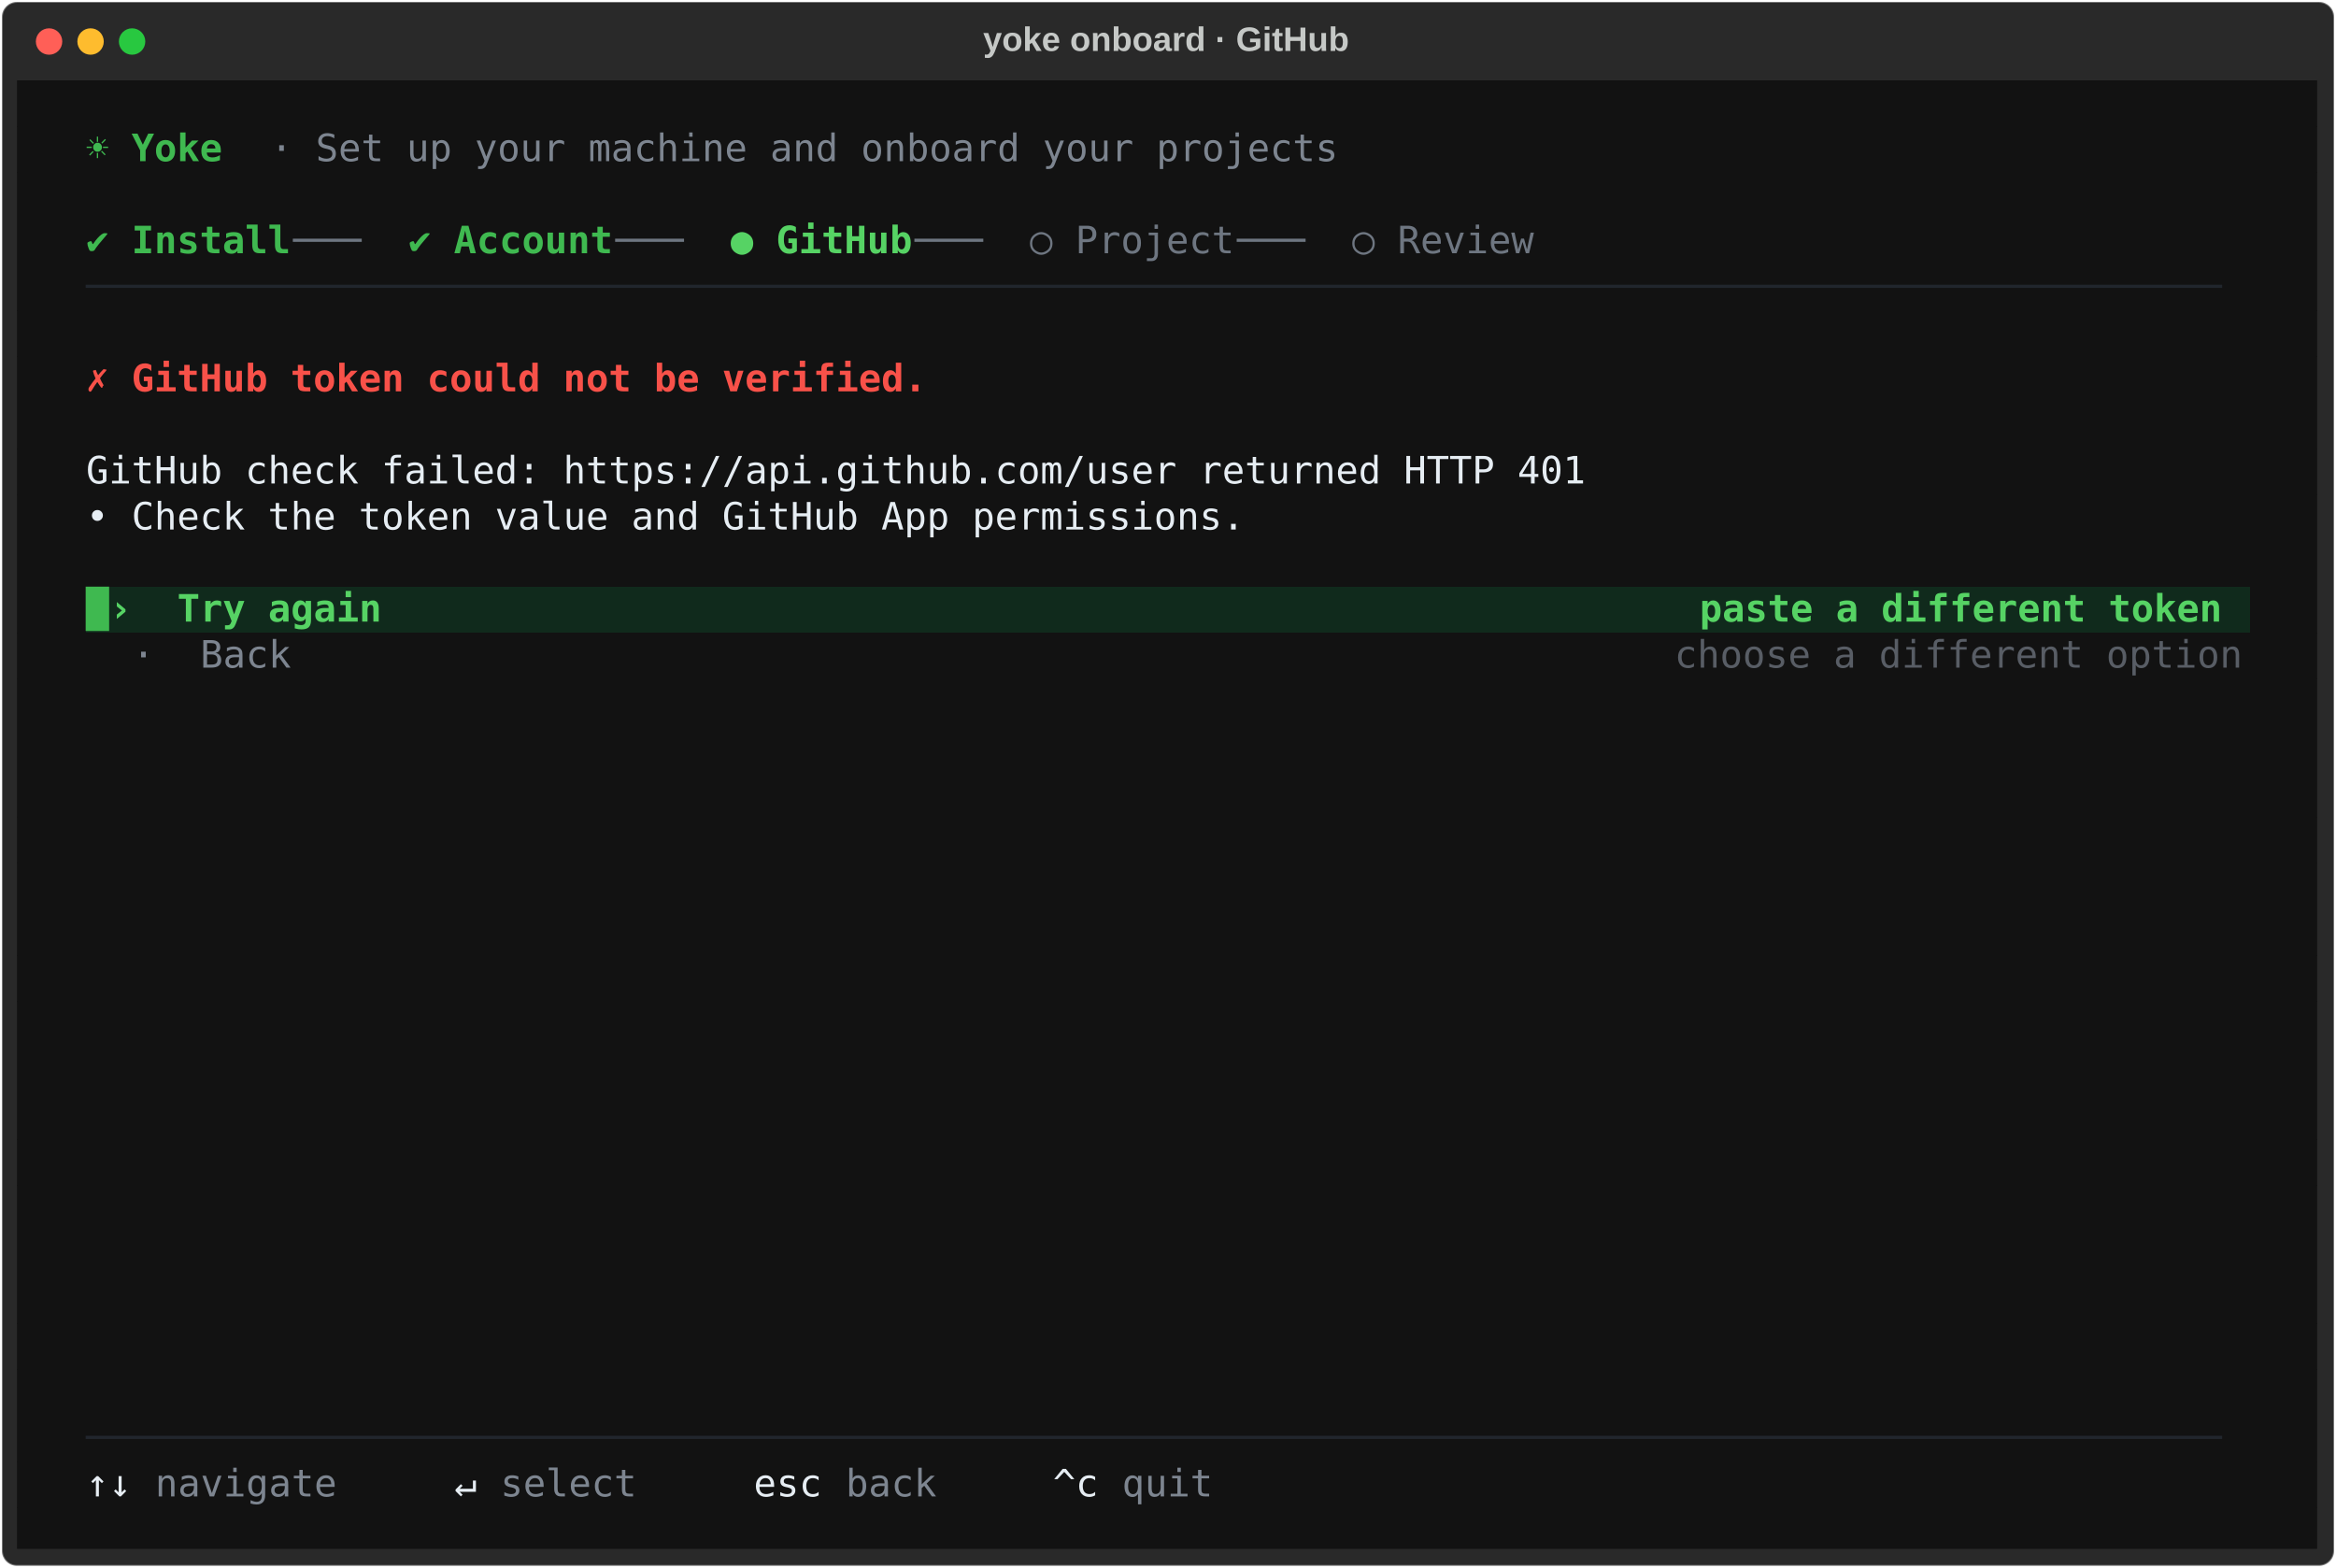
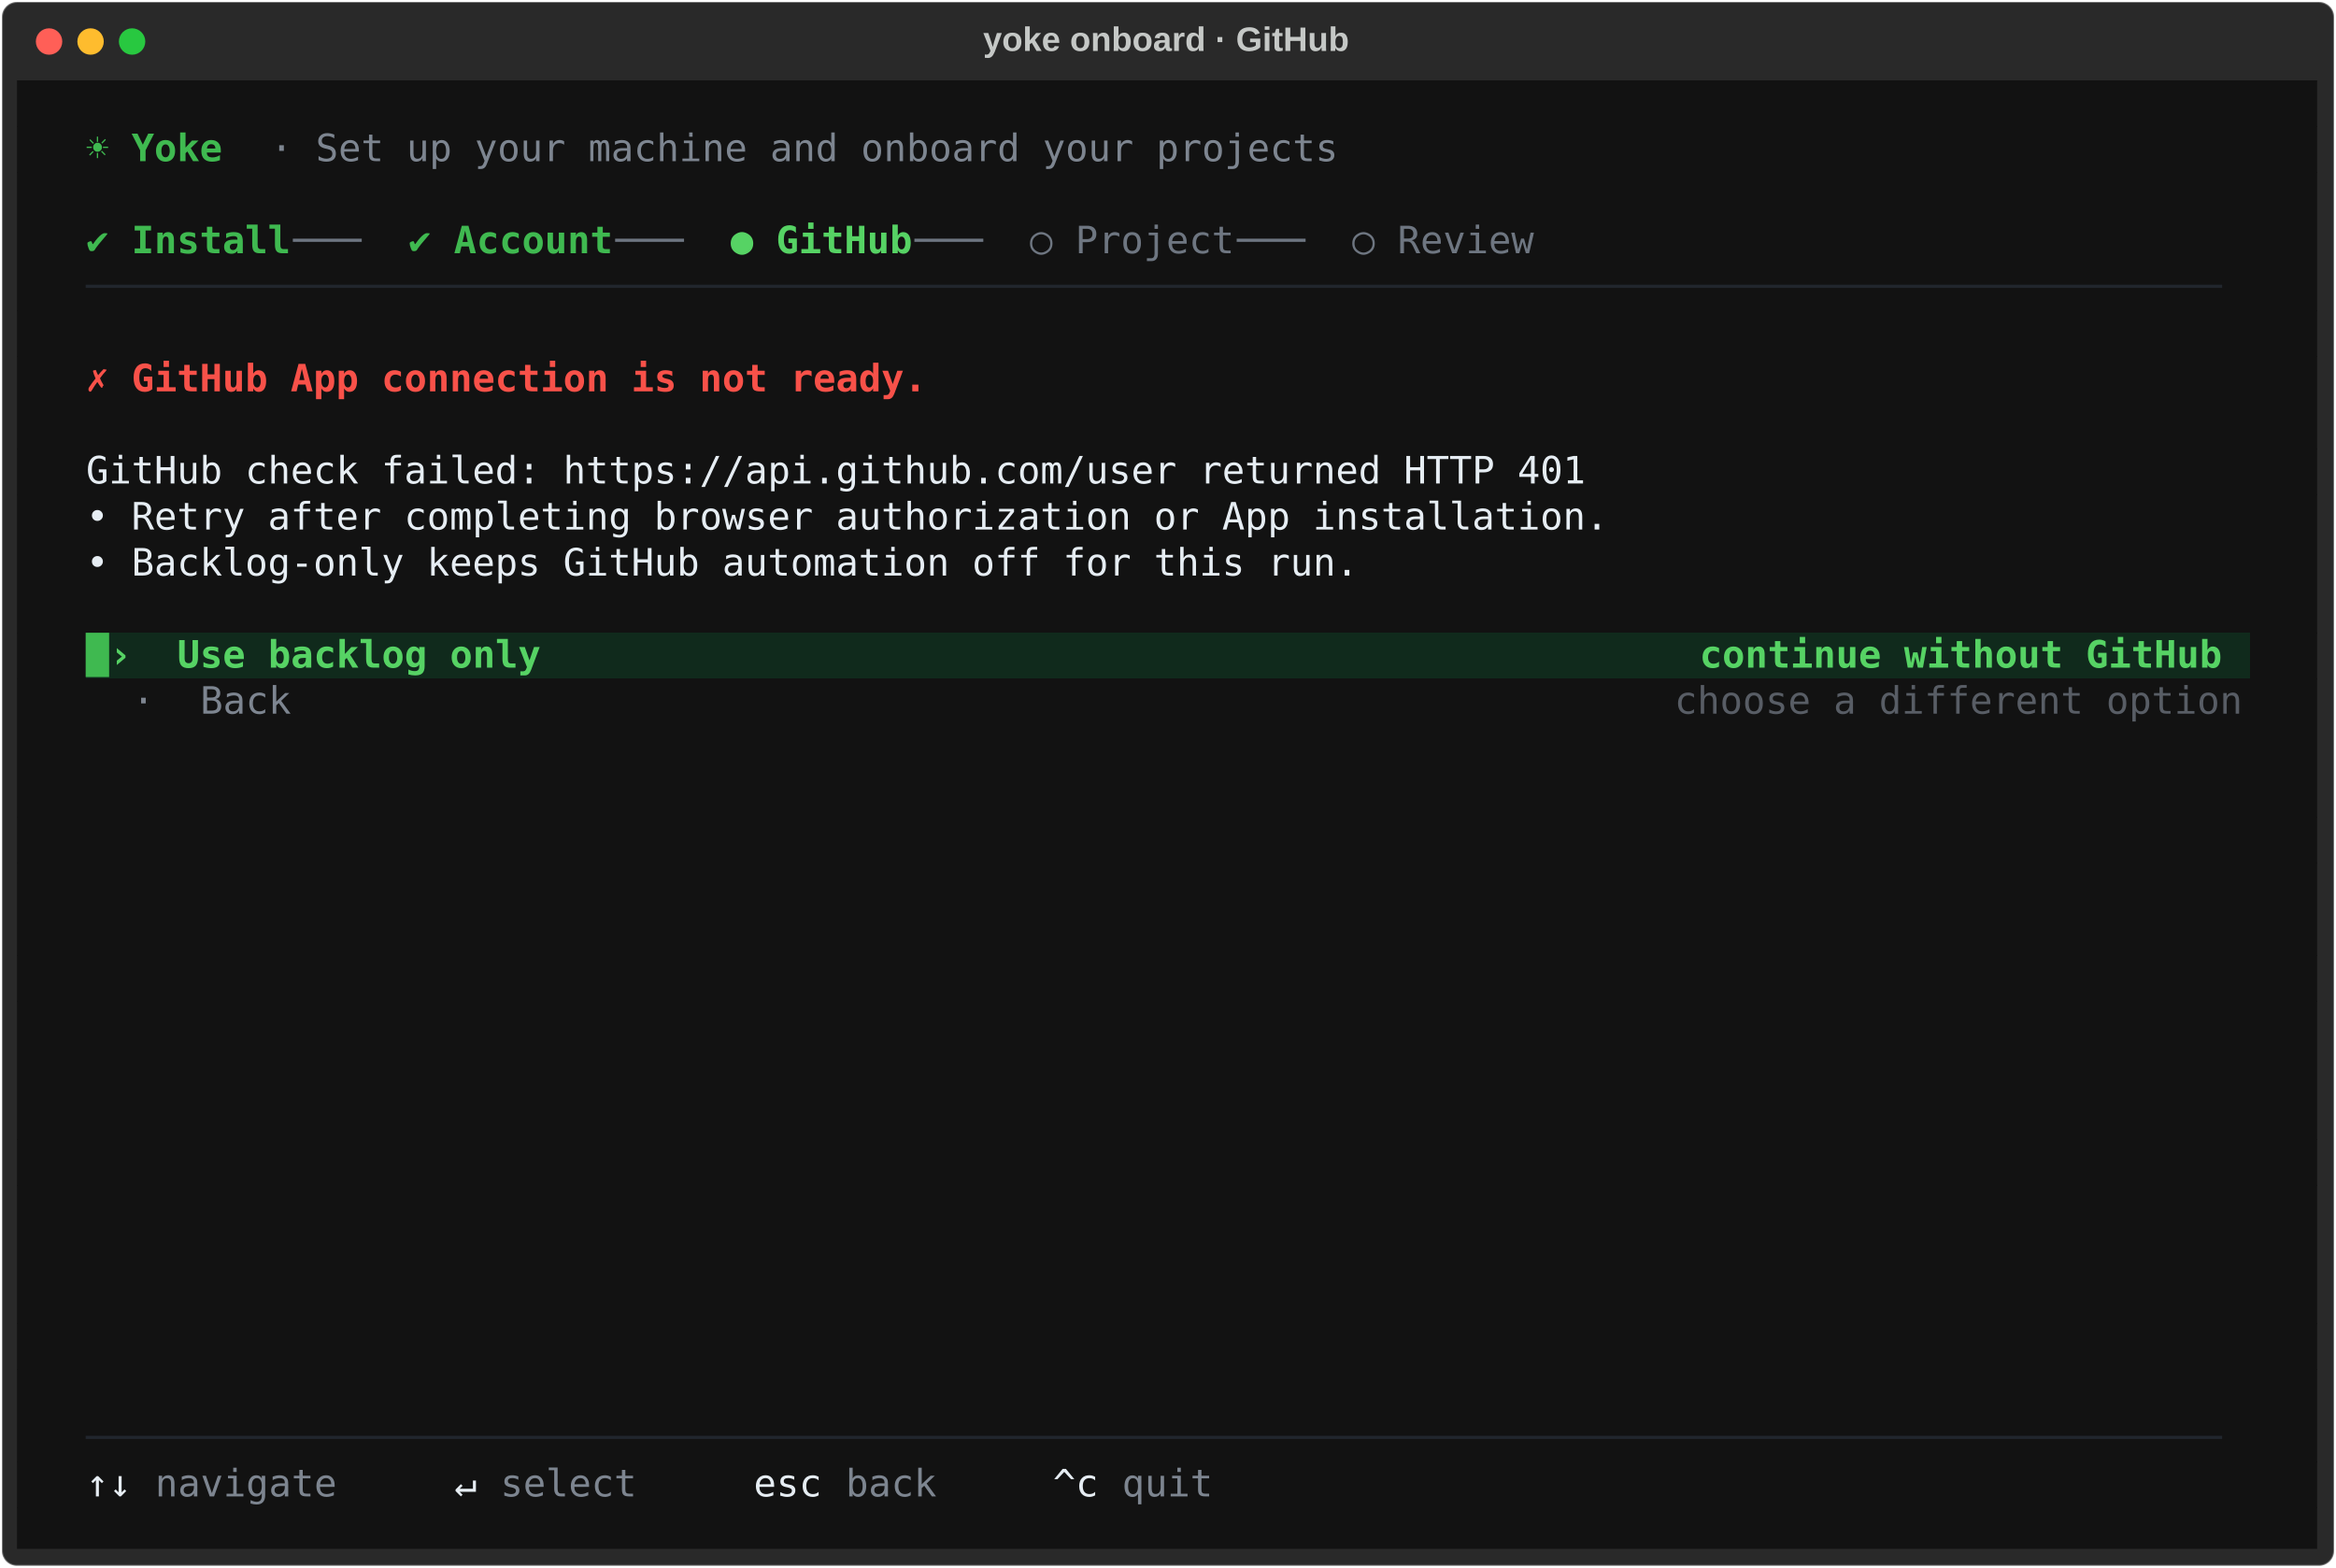
<svg xmlns="http://www.w3.org/2000/svg" class="rich-terminal" viewBox="0 0 1238 830.8">
  <style>

    @font-face {
        font-family: "Fira Code";
        src: local("FiraCode-Regular"),
                url("https://cdnjs.cloudflare.com/ajax/libs/firacode/{{VERSION}}/woff2/FiraCode-Regular.woff2") format("woff2"),
                url("https://cdnjs.cloudflare.com/ajax/libs/firacode/{{VERSION}}/woff/FiraCode-Regular.woff") format("woff");
        font-style: normal;
        font-weight: 400;
    }
    @font-face {
        font-family: "Fira Code";
        src: local("FiraCode-Bold"),
                url("https://cdnjs.cloudflare.com/ajax/libs/firacode/{{VERSION}}/woff2/FiraCode-Bold.woff2") format("woff2"),
                url("https://cdnjs.cloudflare.com/ajax/libs/firacode/{{VERSION}}/woff/FiraCode-Bold.woff") format("woff");
        font-style: bold;
        font-weight: 700;
    }

    .terminal-YOKE-matrix {
        font-family: Fira Code, monospace;
        font-size: 20px;
        line-height: 24.4px;
        font-variant-east-asian: full-width;
    }

    .terminal-YOKE-title {
        font-size: 18px;
        font-weight: bold;
        font-family: arial;
    }

    .terminal-YOKE-r1 { fill: #c5c8c6 }
.terminal-YOKE-r2 { fill: #3fb950;font-weight: bold }
.terminal-YOKE-r3 { fill: #e6edf3 }
.terminal-YOKE-r4 { fill: #7d8590 }
.terminal-YOKE-r5 { fill: #6e7681 }
.terminal-YOKE-r6 { fill: #56d364;font-weight: bold }
.terminal-YOKE-r7 { fill: #21262d }
.terminal-YOKE-r8 { fill: #f85149;font-weight: bold }
.terminal-YOKE-r9 { fill: #3fb950 }
.terminal-YOKE-r10 { fill: #00ff00 }
.terminal-YOKE-r11 { fill: #585d65 }
    </style>
  <defs>
    <clipPath id="terminal-YOKE-clip-terminal">
      <rect x="0" y="0" width="1219.0" height="779.8" />
    </clipPath>
    <clipPath id="terminal-YOKE-line-0">
      <rect x="0" y="1.5" width="1220" height="24.65" />
    </clipPath>
    <clipPath id="terminal-YOKE-line-1">
      <rect x="0" y="25.9" width="1220" height="24.65" />
    </clipPath>
    <clipPath id="terminal-YOKE-line-2">
      <rect x="0" y="50.3" width="1220" height="24.65" />
    </clipPath>
    <clipPath id="terminal-YOKE-line-3">
      <rect x="0" y="74.7" width="1220" height="24.65" />
    </clipPath>
    <clipPath id="terminal-YOKE-line-4">
      <rect x="0" y="99.1" width="1220" height="24.65" />
    </clipPath>
    <clipPath id="terminal-YOKE-line-5">
      <rect x="0" y="123.5" width="1220" height="24.65" />
    </clipPath>
    <clipPath id="terminal-YOKE-line-6">
      <rect x="0" y="147.9" width="1220" height="24.65" />
    </clipPath>
    <clipPath id="terminal-YOKE-line-7">
      <rect x="0" y="172.3" width="1220" height="24.65" />
    </clipPath>
    <clipPath id="terminal-YOKE-line-8">
      <rect x="0" y="196.7" width="1220" height="24.65" />
    </clipPath>
    <clipPath id="terminal-YOKE-line-9">
      <rect x="0" y="221.1" width="1220" height="24.65" />
    </clipPath>
    <clipPath id="terminal-YOKE-line-10">
      <rect x="0" y="245.5" width="1220" height="24.65" />
    </clipPath>
    <clipPath id="terminal-YOKE-line-11">
      <rect x="0" y="269.9" width="1220" height="24.65" />
    </clipPath>
    <clipPath id="terminal-YOKE-line-12">
      <rect x="0" y="294.3" width="1220" height="24.65" />
    </clipPath>
    <clipPath id="terminal-YOKE-line-13">
      <rect x="0" y="318.7" width="1220" height="24.65" />
    </clipPath>
    <clipPath id="terminal-YOKE-line-14">
      <rect x="0" y="343.1" width="1220" height="24.65" />
    </clipPath>
    <clipPath id="terminal-YOKE-line-15">
      <rect x="0" y="367.5" width="1220" height="24.65" />
    </clipPath>
    <clipPath id="terminal-YOKE-line-16">
      <rect x="0" y="391.9" width="1220" height="24.65" />
    </clipPath>
    <clipPath id="terminal-YOKE-line-17">
      <rect x="0" y="416.3" width="1220" height="24.65" />
    </clipPath>
    <clipPath id="terminal-YOKE-line-18">
      <rect x="0" y="440.7" width="1220" height="24.65" />
    </clipPath>
    <clipPath id="terminal-YOKE-line-19">
      <rect x="0" y="465.1" width="1220" height="24.65" />
    </clipPath>
    <clipPath id="terminal-YOKE-line-20">
      <rect x="0" y="489.5" width="1220" height="24.65" />
    </clipPath>
    <clipPath id="terminal-YOKE-line-21">
      <rect x="0" y="513.9" width="1220" height="24.65" />
    </clipPath>
    <clipPath id="terminal-YOKE-line-22">
      <rect x="0" y="538.3" width="1220" height="24.65" />
    </clipPath>
    <clipPath id="terminal-YOKE-line-23">
      <rect x="0" y="562.7" width="1220" height="24.65" />
    </clipPath>
    <clipPath id="terminal-YOKE-line-24">
      <rect x="0" y="587.1" width="1220" height="24.65" />
    </clipPath>
    <clipPath id="terminal-YOKE-line-25">
      <rect x="0" y="611.5" width="1220" height="24.65" />
    </clipPath>
    <clipPath id="terminal-YOKE-line-26">
      <rect x="0" y="635.9" width="1220" height="24.65" />
    </clipPath>
    <clipPath id="terminal-YOKE-line-27">
      <rect x="0" y="660.3" width="1220" height="24.65" />
    </clipPath>
    <clipPath id="terminal-YOKE-line-28">
      <rect x="0" y="684.7" width="1220" height="24.65" />
    </clipPath>
    <clipPath id="terminal-YOKE-line-29">
      <rect x="0" y="709.1" width="1220" height="24.65" />
    </clipPath>
    <clipPath id="terminal-YOKE-line-30">
      <rect x="0" y="733.5" width="1220" height="24.65" />
    </clipPath>
  </defs>
  <rect fill="#292929" stroke="rgba(255,255,255,0.35)" stroke-width="1" x="1" y="1" width="1236" height="828.8" rx="8" />
  <text class="terminal-YOKE-title" fill="#c5c8c6" text-anchor="middle" x="618" y="27">yoke onboard · GitHub</text>
  <g transform="translate(26,22)">
    <circle cx="0" cy="0" r="7" fill="#ff5f57" />
    <circle cx="22" cy="0" r="7" fill="#febc2e" />
    <circle cx="44" cy="0" r="7" fill="#28c840" />
  </g>
  <g transform="translate(9, 41)" clip-path="url(#terminal-YOKE-clip-terminal)">
    <rect fill="#121212" x="0" y="1.5" width="1220" height="24.65" shape-rendering="crispEdges" />
    <rect fill="#121212" x="0" y="25.9" width="36.6" height="24.65" shape-rendering="crispEdges" />
    <rect fill="#121212" x="36.6" y="25.9" width="73.2" height="24.65" shape-rendering="crispEdges" />
    <rect fill="#121212" x="109.8" y="25.9" width="24.4" height="24.65" shape-rendering="crispEdges" />
    <rect fill="#121212" x="134.2" y="25.9" width="573.4" height="24.65" shape-rendering="crispEdges" />
    <rect fill="#121212" x="707.6" y="25.9" width="512.4" height="24.65" shape-rendering="crispEdges" />
    <rect fill="#121212" x="0" y="50.3" width="1220" height="24.65" shape-rendering="crispEdges" />
    <rect fill="#121212" x="0" y="74.7" width="36.6" height="24.65" shape-rendering="crispEdges" />
    <rect fill="#121212" x="36.6" y="74.7" width="109.8" height="24.65" shape-rendering="crispEdges" />
    <rect fill="#121212" x="146.4" y="74.7" width="61" height="24.65" shape-rendering="crispEdges" />
    <rect fill="#121212" x="207.4" y="74.7" width="109.8" height="24.65" shape-rendering="crispEdges" />
    <rect fill="#121212" x="317.2" y="74.7" width="61" height="24.65" shape-rendering="crispEdges" />
    <rect fill="#121212" x="378.2" y="74.7" width="97.6" height="24.65" shape-rendering="crispEdges" />
    <rect fill="#121212" x="475.8" y="74.7" width="61" height="24.65" shape-rendering="crispEdges" />
    <rect fill="#121212" x="536.8" y="74.7" width="109.8" height="24.65" shape-rendering="crispEdges" />
    <rect fill="#121212" x="646.6" y="74.7" width="61" height="24.65" shape-rendering="crispEdges" />
    <rect fill="#121212" x="707.6" y="74.7" width="97.6" height="24.65" shape-rendering="crispEdges" />
    <rect fill="#121212" x="805.2" y="74.7" width="414.8" height="24.65" shape-rendering="crispEdges" />
    <rect fill="#121212" x="0" y="99.1" width="36.6" height="24.65" shape-rendering="crispEdges" />
    <rect fill="#121212" x="36.6" y="99.1" width="1146.8" height="24.65" shape-rendering="crispEdges" />
    <rect fill="#121212" x="1183.4" y="99.1" width="36.6" height="24.65" shape-rendering="crispEdges" />
    <rect fill="#121212" x="0" y="123.5" width="1220" height="24.65" shape-rendering="crispEdges" />
    <rect fill="#121212" x="0" y="147.9" width="36.6" height="24.65" shape-rendering="crispEdges" />
    <rect fill="#121212" x="36.6" y="147.9" width="451.4" height="24.65" shape-rendering="crispEdges" />
    <rect fill="#121212" x="488" y="147.9" width="732" height="24.65" shape-rendering="crispEdges" />
    <rect fill="#121212" x="0" y="172.3" width="36.6" height="24.65" shape-rendering="crispEdges" />
    <rect fill="#121212" x="36.6" y="172.3" width="0" height="24.65" shape-rendering="crispEdges" />
    <rect fill="#121212" x="36.6" y="172.3" width="1183.4" height="24.65" shape-rendering="crispEdges" />
    <rect fill="#121212" x="0" y="196.7" width="36.6" height="24.65" shape-rendering="crispEdges" />
    <rect fill="#121212" x="36.6" y="196.7" width="805.2" height="24.65" shape-rendering="crispEdges" />
    <rect fill="#121212" x="841.8" y="196.7" width="378.2" height="24.65" shape-rendering="crispEdges" />
    <rect fill="#121212" x="0" y="221.1" width="36.6" height="24.65" shape-rendering="crispEdges" />
-     <rect fill="#121212" x="36.6" y="221.1" width="646.6" height="24.65" shape-rendering="crispEdges" />
-     <rect fill="#121212" x="683.2" y="221.1" width="536.8" height="24.65" shape-rendering="crispEdges" />
+     <rect fill="#121212" x="36.6" y="221.1" width="841.8" height="24.65" shape-rendering="crispEdges" />
+     <rect fill="#121212" x="878.4" y="221.1" width="341.6" height="24.65" shape-rendering="crispEdges" />
    <rect fill="#121212" x="0" y="245.5" width="36.6" height="24.65" shape-rendering="crispEdges" />
-     <rect fill="#121212" x="36.6" y="245.5" width="0" height="24.65" shape-rendering="crispEdges" />
-     <rect fill="#121212" x="36.6" y="245.5" width="1183.4" height="24.65" shape-rendering="crispEdges" />
+     <rect fill="#121212" x="36.6" y="245.5" width="707.6" height="24.65" shape-rendering="crispEdges" />
+     <rect fill="#121212" x="744.2" y="245.5" width="475.8" height="24.65" shape-rendering="crispEdges" />
    <rect fill="#121212" x="0" y="269.9" width="36.6" height="24.65" shape-rendering="crispEdges" />
-     <rect fill="#102a1c" x="36.6" y="269.9" width="12.2" height="24.65" shape-rendering="crispEdges" />
-     <rect fill="#102a1c" x="48.8" y="269.9" width="1134.6" height="24.65" shape-rendering="crispEdges" />
-     <rect fill="#121212" x="1183.4" y="269.9" width="36.6" height="24.65" shape-rendering="crispEdges" />
+     <rect fill="#121212" x="36.6" y="269.9" width="0" height="24.65" shape-rendering="crispEdges" />
+     <rect fill="#121212" x="36.6" y="269.9" width="1183.4" height="24.65" shape-rendering="crispEdges" />
    <rect fill="#121212" x="0" y="294.3" width="36.6" height="24.65" shape-rendering="crispEdges" />
-     <rect fill="#121212" x="36.6" y="294.3" width="12.2" height="24.65" shape-rendering="crispEdges" />
-     <rect fill="#121212" x="48.8" y="294.3" width="12.2" height="24.65" shape-rendering="crispEdges" />
-     <rect fill="#121212" x="61" y="294.3" width="817.4" height="24.65" shape-rendering="crispEdges" />
-     <rect fill="#121212" x="878.4" y="294.3" width="305" height="24.65" shape-rendering="crispEdges" />
+     <rect fill="#102a1c" x="36.6" y="294.3" width="12.2" height="24.65" shape-rendering="crispEdges" />
+     <rect fill="#102a1c" x="48.8" y="294.3" width="1134.6" height="24.65" shape-rendering="crispEdges" />
    <rect fill="#121212" x="1183.4" y="294.3" width="36.6" height="24.65" shape-rendering="crispEdges" />
    <rect fill="#121212" x="0" y="318.7" width="36.6" height="24.65" shape-rendering="crispEdges" />
-     <rect fill="#121212" x="36.6" y="318.7" width="1183.4" height="24.65" shape-rendering="crispEdges" />
+     <rect fill="#121212" x="36.6" y="318.7" width="12.2" height="24.65" shape-rendering="crispEdges" />
+     <rect fill="#121212" x="48.8" y="318.7" width="12.2" height="24.65" shape-rendering="crispEdges" />
+     <rect fill="#121212" x="61" y="318.7" width="817.4" height="24.65" shape-rendering="crispEdges" />
+     <rect fill="#121212" x="878.4" y="318.7" width="305" height="24.65" shape-rendering="crispEdges" />
+     <rect fill="#121212" x="1183.4" y="318.7" width="36.6" height="24.65" shape-rendering="crispEdges" />
    <rect fill="#121212" x="0" y="343.1" width="36.6" height="24.65" shape-rendering="crispEdges" />
    <rect fill="#121212" x="36.6" y="343.1" width="1183.4" height="24.65" shape-rendering="crispEdges" />
    <rect fill="#121212" x="0" y="367.5" width="36.6" height="24.65" shape-rendering="crispEdges" />
    <rect fill="#121212" x="36.6" y="367.5" width="1183.4" height="24.65" shape-rendering="crispEdges" />
    <rect fill="#121212" x="0" y="391.9" width="36.6" height="24.65" shape-rendering="crispEdges" />
    <rect fill="#121212" x="36.6" y="391.9" width="1183.4" height="24.65" shape-rendering="crispEdges" />
    <rect fill="#121212" x="0" y="416.3" width="36.6" height="24.65" shape-rendering="crispEdges" />
    <rect fill="#121212" x="36.6" y="416.3" width="1183.4" height="24.65" shape-rendering="crispEdges" />
    <rect fill="#121212" x="0" y="440.7" width="36.6" height="24.65" shape-rendering="crispEdges" />
    <rect fill="#121212" x="36.6" y="440.7" width="1183.4" height="24.65" shape-rendering="crispEdges" />
    <rect fill="#121212" x="0" y="465.1" width="36.6" height="24.65" shape-rendering="crispEdges" />
    <rect fill="#121212" x="36.6" y="465.1" width="1183.4" height="24.65" shape-rendering="crispEdges" />
    <rect fill="#121212" x="0" y="489.5" width="36.6" height="24.65" shape-rendering="crispEdges" />
    <rect fill="#121212" x="36.6" y="489.5" width="1183.4" height="24.65" shape-rendering="crispEdges" />
    <rect fill="#121212" x="0" y="513.9" width="36.6" height="24.65" shape-rendering="crispEdges" />
    <rect fill="#121212" x="36.6" y="513.9" width="1183.4" height="24.65" shape-rendering="crispEdges" />
    <rect fill="#121212" x="0" y="538.3" width="36.6" height="24.65" shape-rendering="crispEdges" />
    <rect fill="#121212" x="36.6" y="538.3" width="1183.4" height="24.65" shape-rendering="crispEdges" />
    <rect fill="#121212" x="0" y="562.7" width="36.6" height="24.65" shape-rendering="crispEdges" />
    <rect fill="#121212" x="36.6" y="562.7" width="1183.4" height="24.65" shape-rendering="crispEdges" />
    <rect fill="#121212" x="0" y="587.1" width="36.6" height="24.65" shape-rendering="crispEdges" />
    <rect fill="#121212" x="36.6" y="587.1" width="1183.4" height="24.65" shape-rendering="crispEdges" />
    <rect fill="#121212" x="0" y="611.5" width="36.6" height="24.65" shape-rendering="crispEdges" />
    <rect fill="#121212" x="36.6" y="611.5" width="1183.4" height="24.65" shape-rendering="crispEdges" />
    <rect fill="#121212" x="0" y="635.9" width="36.6" height="24.65" shape-rendering="crispEdges" />
    <rect fill="#121212" x="36.6" y="635.9" width="1183.4" height="24.65" shape-rendering="crispEdges" />
    <rect fill="#121212" x="0" y="660.3" width="36.6" height="24.65" shape-rendering="crispEdges" />
    <rect fill="#121212" x="36.6" y="660.3" width="1183.4" height="24.65" shape-rendering="crispEdges" />
    <rect fill="#121212" x="0" y="684.7" width="36.6" height="24.65" shape-rendering="crispEdges" />
    <rect fill="#121212" x="36.6" y="684.7" width="1183.4" height="24.65" shape-rendering="crispEdges" />
    <rect fill="#121212" x="0" y="709.1" width="36.6" height="24.65" shape-rendering="crispEdges" />
    <rect fill="#121212" x="36.6" y="709.1" width="1146.8" height="24.65" shape-rendering="crispEdges" />
    <rect fill="#121212" x="1183.4" y="709.1" width="36.6" height="24.65" shape-rendering="crispEdges" />
    <rect fill="#121212" x="0" y="733.5" width="36.6" height="24.65" shape-rendering="crispEdges" />
    <rect fill="#121212" x="36.6" y="733.5" width="24.4" height="24.65" shape-rendering="crispEdges" />
    <rect fill="#121212" x="61" y="733.5" width="12.2" height="24.65" shape-rendering="crispEdges" />
    <rect fill="#121212" x="73.2" y="733.5" width="97.6" height="24.65" shape-rendering="crispEdges" />
    <rect fill="#121212" x="170.8" y="733.5" width="61" height="24.65" shape-rendering="crispEdges" />
    <rect fill="#121212" x="231.8" y="733.5" width="12.2" height="24.65" shape-rendering="crispEdges" />
    <rect fill="#121212" x="244" y="733.5" width="12.2" height="24.65" shape-rendering="crispEdges" />
    <rect fill="#121212" x="256.2" y="733.5" width="73.2" height="24.65" shape-rendering="crispEdges" />
    <rect fill="#121212" x="329.4" y="733.5" width="61" height="24.65" shape-rendering="crispEdges" />
    <rect fill="#121212" x="390.4" y="733.5" width="36.6" height="24.65" shape-rendering="crispEdges" />
    <rect fill="#121212" x="427" y="733.5" width="12.2" height="24.65" shape-rendering="crispEdges" />
    <rect fill="#121212" x="439.2" y="733.5" width="48.8" height="24.65" shape-rendering="crispEdges" />
    <rect fill="#121212" x="488" y="733.5" width="61" height="24.65" shape-rendering="crispEdges" />
    <rect fill="#121212" x="549" y="733.5" width="24.4" height="24.65" shape-rendering="crispEdges" />
    <rect fill="#121212" x="573.4" y="733.5" width="12.2" height="24.65" shape-rendering="crispEdges" />
    <rect fill="#121212" x="585.6" y="733.5" width="48.8" height="24.65" shape-rendering="crispEdges" />
    <rect fill="#121212" x="634.4" y="733.5" width="585.6" height="24.65" shape-rendering="crispEdges" />
    <rect fill="#121212" x="0" y="757.9" width="1220" height="24.65" shape-rendering="crispEdges" />
    <g class="terminal-YOKE-matrix">
      <text class="terminal-YOKE-r1" x="1220" y="20" textLength="12.2" clip-path="url(#terminal-YOKE-line-0)">
</text>
      <text class="terminal-YOKE-r2" x="36.6" y="44.4" textLength="73.2" clip-path="url(#terminal-YOKE-line-1)">☀ Yoke</text>
      <text class="terminal-YOKE-r4" x="134.2" y="44.4" textLength="573.4" clip-path="url(#terminal-YOKE-line-1)">· Set up your machine and onboard your projects</text>
      <text class="terminal-YOKE-r1" x="1220" y="44.4" textLength="12.2" clip-path="url(#terminal-YOKE-line-1)">
</text>
      <text class="terminal-YOKE-r1" x="1220" y="68.8" textLength="12.2" clip-path="url(#terminal-YOKE-line-2)">
</text>
      <text class="terminal-YOKE-r2" x="36.6" y="93.2" textLength="109.8" clip-path="url(#terminal-YOKE-line-3)">✔ Install</text>
      <text class="terminal-YOKE-r5" x="146.4" y="93.2" textLength="61" clip-path="url(#terminal-YOKE-line-3)"> ─── </text>
      <text class="terminal-YOKE-r2" x="207.4" y="93.2" textLength="109.8" clip-path="url(#terminal-YOKE-line-3)">✔ Account</text>
      <text class="terminal-YOKE-r5" x="317.2" y="93.2" textLength="61" clip-path="url(#terminal-YOKE-line-3)"> ─── </text>
      <text class="terminal-YOKE-r6" x="378.2" y="93.2" textLength="97.6" clip-path="url(#terminal-YOKE-line-3)">● GitHub</text>
      <text class="terminal-YOKE-r5" x="475.8" y="93.2" textLength="61" clip-path="url(#terminal-YOKE-line-3)"> ─── </text>
      <text class="terminal-YOKE-r5" x="536.8" y="93.2" textLength="109.8" clip-path="url(#terminal-YOKE-line-3)">○ Project</text>
      <text class="terminal-YOKE-r5" x="646.6" y="93.2" textLength="61" clip-path="url(#terminal-YOKE-line-3)"> ─── </text>
      <text class="terminal-YOKE-r5" x="707.6" y="93.2" textLength="97.6" clip-path="url(#terminal-YOKE-line-3)">○ Review</text>
      <text class="terminal-YOKE-r1" x="1220" y="93.2" textLength="12.2" clip-path="url(#terminal-YOKE-line-3)">
</text>
      <text class="terminal-YOKE-r7" x="36.6" y="117.6" textLength="1146.8" clip-path="url(#terminal-YOKE-line-4)">──────────────────────────────────────────────────────────────────────────────────────────────</text>
      <text class="terminal-YOKE-r1" x="1220" y="117.6" textLength="12.2" clip-path="url(#terminal-YOKE-line-4)">
</text>
      <text class="terminal-YOKE-r1" x="1220" y="142" textLength="12.2" clip-path="url(#terminal-YOKE-line-5)">
</text>
-       <text class="terminal-YOKE-r8" x="36.6" y="166.4" textLength="451.4" clip-path="url(#terminal-YOKE-line-6)">✗ GitHub token could not be verified.</text>
+       <text class="terminal-YOKE-r8" x="36.6" y="166.4" textLength="451.4" clip-path="url(#terminal-YOKE-line-6)">✗ GitHub App connection is not ready.</text>
      <text class="terminal-YOKE-r1" x="1220" y="166.4" textLength="12.2" clip-path="url(#terminal-YOKE-line-6)">
</text>
      <text class="terminal-YOKE-r1" x="1220" y="190.8" textLength="12.2" clip-path="url(#terminal-YOKE-line-7)">
</text>
      <text class="terminal-YOKE-r3" x="36.6" y="215.2" textLength="805.2" clip-path="url(#terminal-YOKE-line-8)">GitHub check failed: https://api.github.com/user returned HTTP 401</text>
      <text class="terminal-YOKE-r1" x="1220" y="215.2" textLength="12.2" clip-path="url(#terminal-YOKE-line-8)">
</text>
-       <text class="terminal-YOKE-r3" x="36.6" y="239.6" textLength="646.6" clip-path="url(#terminal-YOKE-line-9)">  • Check the token value and GitHub App permissions.</text>
+       <text class="terminal-YOKE-r3" x="36.6" y="239.6" textLength="841.8" clip-path="url(#terminal-YOKE-line-9)">  • Retry after completing browser authorization or App installation.</text>
      <text class="terminal-YOKE-r1" x="1220" y="239.6" textLength="12.2" clip-path="url(#terminal-YOKE-line-9)">
</text>
+       <text class="terminal-YOKE-r3" x="36.6" y="264" textLength="707.6" clip-path="url(#terminal-YOKE-line-10)">  • Backlog-only keeps GitHub automation off for this run.</text>
      <text class="terminal-YOKE-r1" x="1220" y="264" textLength="12.2" clip-path="url(#terminal-YOKE-line-10)">
</text>
-       <text class="terminal-YOKE-r9" x="36.6" y="288.4" textLength="12.2" clip-path="url(#terminal-YOKE-line-11)">█</text>
-       <text class="terminal-YOKE-r6" x="48.8" y="288.4" textLength="1134.6" clip-path="url(#terminal-YOKE-line-11)">›  Try again                                                          paste a different token</text>
      <text class="terminal-YOKE-r1" x="1220" y="288.4" textLength="12.2" clip-path="url(#terminal-YOKE-line-11)">
</text>
-       <text class="terminal-YOKE-r4" x="61" y="312.8" textLength="817.4" clip-path="url(#terminal-YOKE-line-12)">·  Back                                                            </text>
-       <text class="terminal-YOKE-r11" x="878.4" y="312.8" textLength="305" clip-path="url(#terminal-YOKE-line-12)">choose a different option</text>
+       <text class="terminal-YOKE-r9" x="36.6" y="312.8" textLength="12.2" clip-path="url(#terminal-YOKE-line-12)">█</text>
+       <text class="terminal-YOKE-r6" x="48.8" y="312.8" textLength="1134.6" clip-path="url(#terminal-YOKE-line-12)">›  Use backlog only                                                   continue without GitHub</text>
      <text class="terminal-YOKE-r1" x="1220" y="312.8" textLength="12.2" clip-path="url(#terminal-YOKE-line-12)">
</text>
+       <text class="terminal-YOKE-r4" x="61" y="337.2" textLength="817.4" clip-path="url(#terminal-YOKE-line-13)">·  Back                                                            </text>
+       <text class="terminal-YOKE-r11" x="878.4" y="337.2" textLength="305" clip-path="url(#terminal-YOKE-line-13)">choose a different option</text>
      <text class="terminal-YOKE-r1" x="1220" y="337.2" textLength="12.2" clip-path="url(#terminal-YOKE-line-13)">
</text>
      <text class="terminal-YOKE-r1" x="1220" y="361.6" textLength="12.2" clip-path="url(#terminal-YOKE-line-14)">
</text>
      <text class="terminal-YOKE-r1" x="1220" y="386" textLength="12.2" clip-path="url(#terminal-YOKE-line-15)">
</text>
      <text class="terminal-YOKE-r1" x="1220" y="410.4" textLength="12.2" clip-path="url(#terminal-YOKE-line-16)">
</text>
      <text class="terminal-YOKE-r1" x="1220" y="434.8" textLength="12.2" clip-path="url(#terminal-YOKE-line-17)">
</text>
      <text class="terminal-YOKE-r1" x="1220" y="459.2" textLength="12.2" clip-path="url(#terminal-YOKE-line-18)">
</text>
      <text class="terminal-YOKE-r1" x="1220" y="483.6" textLength="12.2" clip-path="url(#terminal-YOKE-line-19)">
</text>
      <text class="terminal-YOKE-r1" x="1220" y="508" textLength="12.2" clip-path="url(#terminal-YOKE-line-20)">
</text>
      <text class="terminal-YOKE-r1" x="1220" y="532.4" textLength="12.2" clip-path="url(#terminal-YOKE-line-21)">
</text>
      <text class="terminal-YOKE-r1" x="1220" y="556.8" textLength="12.2" clip-path="url(#terminal-YOKE-line-22)">
</text>
      <text class="terminal-YOKE-r1" x="1220" y="581.2" textLength="12.2" clip-path="url(#terminal-YOKE-line-23)">
</text>
      <text class="terminal-YOKE-r1" x="1220" y="605.6" textLength="12.2" clip-path="url(#terminal-YOKE-line-24)">
</text>
      <text class="terminal-YOKE-r1" x="1220" y="630" textLength="12.2" clip-path="url(#terminal-YOKE-line-25)">
</text>
      <text class="terminal-YOKE-r1" x="1220" y="654.4" textLength="12.2" clip-path="url(#terminal-YOKE-line-26)">
</text>
      <text class="terminal-YOKE-r1" x="1220" y="678.8" textLength="12.2" clip-path="url(#terminal-YOKE-line-27)">
</text>
      <text class="terminal-YOKE-r1" x="1220" y="703.2" textLength="12.2" clip-path="url(#terminal-YOKE-line-28)">
</text>
      <text class="terminal-YOKE-r7" x="36.6" y="727.6" textLength="1146.8" clip-path="url(#terminal-YOKE-line-29)">──────────────────────────────────────────────────────────────────────────────────────────────</text>
      <text class="terminal-YOKE-r1" x="1220" y="727.6" textLength="12.2" clip-path="url(#terminal-YOKE-line-29)">
</text>
      <text class="terminal-YOKE-r3" x="36.6" y="752" textLength="24.4" clip-path="url(#terminal-YOKE-line-30)">↑↓</text>
      <text class="terminal-YOKE-r4" x="73.2" y="752" textLength="97.6" clip-path="url(#terminal-YOKE-line-30)">navigate</text>
      <text class="terminal-YOKE-r3" x="231.8" y="752" textLength="12.2" clip-path="url(#terminal-YOKE-line-30)">↵</text>
      <text class="terminal-YOKE-r4" x="256.2" y="752" textLength="73.2" clip-path="url(#terminal-YOKE-line-30)">select</text>
      <text class="terminal-YOKE-r3" x="390.4" y="752" textLength="36.6" clip-path="url(#terminal-YOKE-line-30)">esc</text>
      <text class="terminal-YOKE-r4" x="439.2" y="752" textLength="48.8" clip-path="url(#terminal-YOKE-line-30)">back</text>
      <text class="terminal-YOKE-r3" x="549" y="752" textLength="24.4" clip-path="url(#terminal-YOKE-line-30)">^c</text>
      <text class="terminal-YOKE-r4" x="585.6" y="752" textLength="48.8" clip-path="url(#terminal-YOKE-line-30)">quit</text>
      <text class="terminal-YOKE-r1" x="1220" y="752" textLength="12.2" clip-path="url(#terminal-YOKE-line-30)">
</text>
    </g>
  </g>
</svg>
